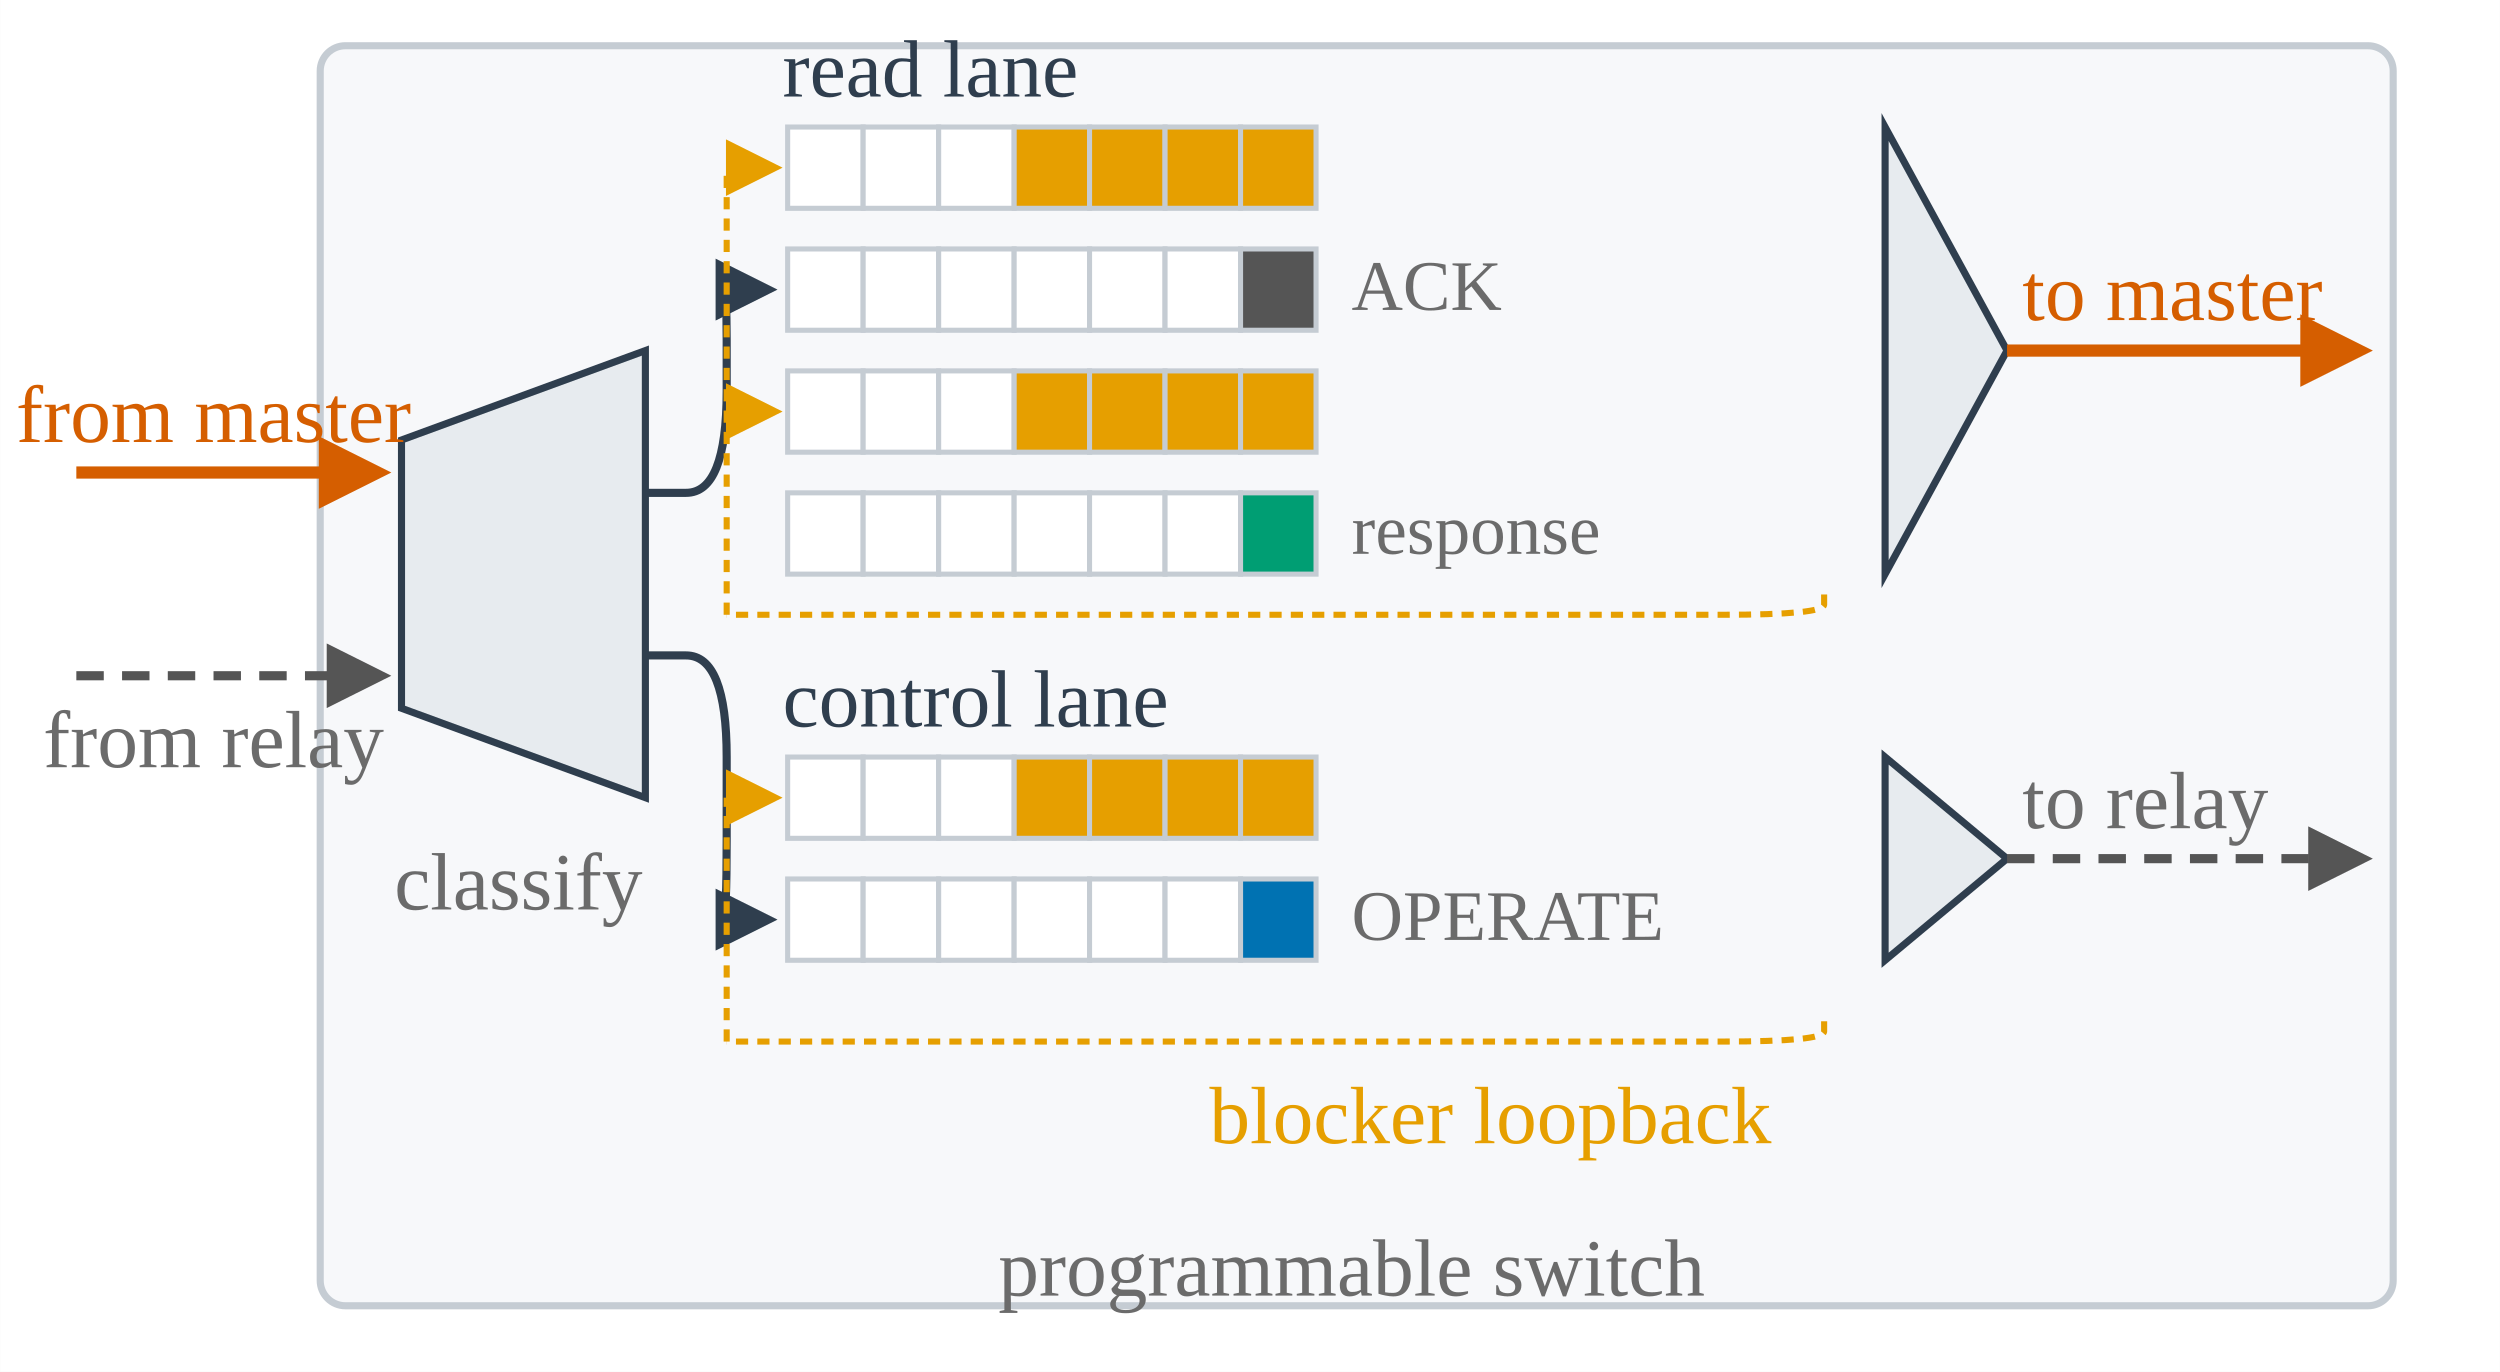
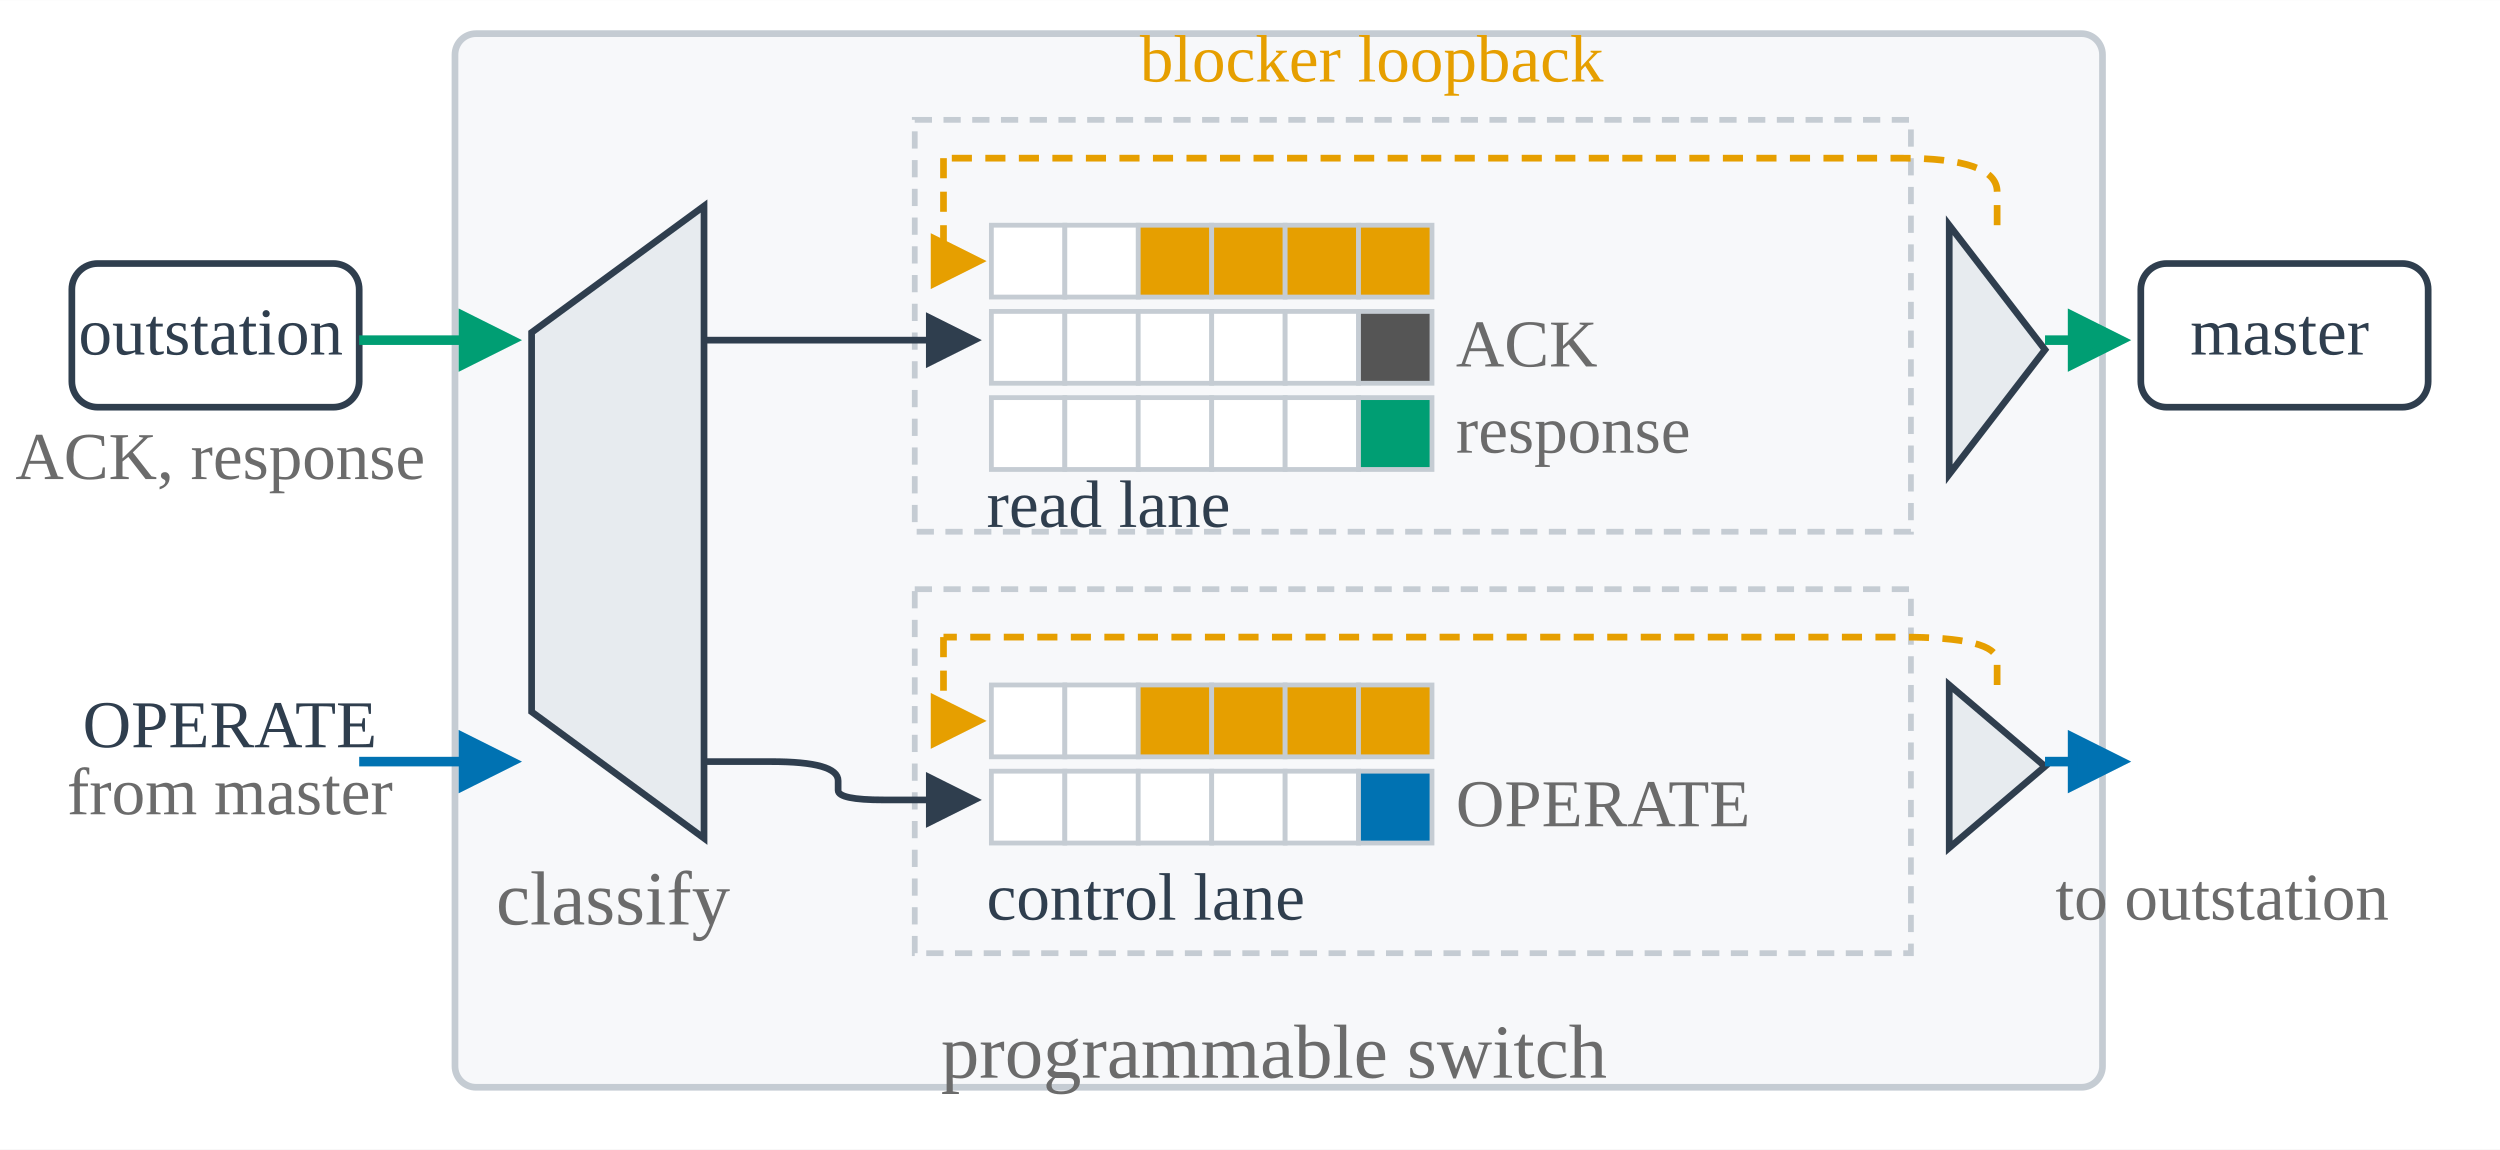
- <svg xmlns="http://www.w3.org/2000/svg" viewBox="0 0 246 135" width="3.417in" height="1.875in" role="img" aria-labelledby="des-title des-desc">
-   <rect width="246" height="135" fill="#ffffff" />
+ <svg xmlns="http://www.w3.org/2000/svg" viewBox="0 0 261 120" width="3.625in" height="1.667in" role="img" aria-labelledby="des-title des-desc">
+   <rect width="261" height="120" fill="#ffffff" />
  <defs />
  <g>
    <g data-cell-id="0">
      <g data-cell-id="1">
        <g data-cell-id="c2">
          <g transform="translate(0.5,0.5)">
-             <rect x="31" y="4" width="204" height="124" rx="2.48" ry="2.48" fill="#f7f8fa" stroke="#c5ccd3" stroke-width="0.7" pointer-events="all" />
+             <rect x="47" y="3" width="172" height="110" rx="2.2" ry="2.2" fill="#f7f8fa" stroke="#c5ccd3" stroke-width="0.7" pointer-events="all" />
          </g>
        </g>
        <g data-cell-id="c3">
          <g>
-             <rect x="31" y="120" width="204" height="9" fill="none" stroke="none" pointer-events="all" />
+             <rect x="47" y="105" width="172" height="9" fill="none" stroke="none" pointer-events="all" />
          </g>
          <g>
            <g fill="#6B6B6B" font-family="'Times New Roman'" text-anchor="middle" font-size="8px">
-               <text x="133" y="127.5">programmable switch</text>
+               <text x="133" y="112.5">programmable switch</text>
            </g>
          </g>
        </g>
        <g data-cell-id="c4">
          <g transform="translate(0.5,0.5)">
-             <path d="M 29 68 L 37.8 44 L 64.2 44 L 73 68 Z" fill="#e7ebef" stroke="#2f3e4e" stroke-width="0.7" stroke-miterlimit="10" transform="rotate(270,51,56)" pointer-events="all" />
+             <rect x="7" y="27" width="30" height="15" rx="2.7" ry="2.7" fill="#ffffff" stroke="#2f3e4e" stroke-width="0.7" pointer-events="all" />
+           </g>
+           <g>
+             <g fill="#2F3E4E" font-family="'Times New Roman'" text-anchor="middle" font-size="7px">
+               <text x="22" y="37">outstation</text>
+             </g>
          </g>
        </g>
        <g data-cell-id="c5">
-           <g>
-             <rect x="33" y="82" width="36" height="9" fill="none" stroke="none" pointer-events="all" />
+           <g transform="translate(0.5,0.5)">
+             <rect x="223" y="27" width="30" height="15" rx="2.7" ry="2.7" fill="#ffffff" stroke="#2f3e4e" stroke-width="0.7" pointer-events="all" />
+           </g>
+           <g>
+             <g fill="#2F3E4E" font-family="'Times New Roman'" text-anchor="middle" font-size="7px">
+               <text x="238" y="37">master</text>
+             </g>
+           </g>
+         </g>
+         <g data-cell-id="c6">
+           <g>
+             <rect x="7" y="43" width="32" height="9" fill="none" stroke="none" pointer-events="all" />
+           </g>
+           <g>
+             <g fill="#6B6B6B" font-family="'Times New Roman'" text-anchor="middle" font-size="7px">
+               <text x="23" y="50">ACK, response</text>
+             </g>
+           </g>
+         </g>
+         <g data-cell-id="c7">
+           <g>
+             <rect x="7" y="71" width="34" height="9" fill="none" stroke="none" pointer-events="all" />
+           </g>
+           <g>
+             <g fill="#2F3E4E" font-family="'Times New Roman'" text-anchor="middle" font-size="7px">
+               <text x="24" y="78">OPERATE</text>
+             </g>
+           </g>
+         </g>
+         <g data-cell-id="c8">
+           <g>
+             <rect x="7" y="78" width="34" height="9" fill="none" stroke="none" pointer-events="all" />
+           </g>
+           <g>
+             <g fill="#6B6B6B" font-family="'Times New Roman'" text-anchor="middle" font-size="7px">
+               <text x="24" y="85">from master</text>
+             </g>
+           </g>
+         </g>
+         <g data-cell-id="c9">
+           <g transform="translate(0.5,0.5)">
+             <path d="M 31 63 L 44.2 45 L 83.8 45 L 97 63 Z" fill="#e7ebef" stroke="#2f3e4e" stroke-width="0.7" stroke-miterlimit="10" transform="rotate(270,64,54)" pointer-events="all" />
+           </g>
+         </g>
+         <g data-cell-id="c10">
+           <g>
+             <rect x="49" y="89" width="30" height="9" fill="none" stroke="none" pointer-events="all" />
          </g>
          <g>
            <g fill="#6B6B6B" font-family="'Times New Roman'" text-anchor="middle" font-size="8px">
-               <text x="51" y="89.5">classify</text>
-             </g>
-           </g>
-         </g>
-         <g data-cell-id="c6">
-           <g transform="translate(0.5,0.5)">
-             <path d="M 7 46 L 31.46 46" fill="none" stroke="#d55e00" stroke-width="1.2" stroke-miterlimit="10" pointer-events="stroke" />
-             <path d="M 36.66 46 L 31.46 48.6 L 31.46 43.4 Z" fill="#d55e00" stroke="#d55e00" stroke-width="1.2" stroke-miterlimit="10" pointer-events="all" />
-           </g>
-         </g>
-         <g data-cell-id="c7">
-           <g>
-             <rect x="5" y="36" width="32" height="9" fill="none" stroke="none" pointer-events="all" />
-           </g>
-           <g>
-             <g fill="#D55E00" font-family="'Times New Roman'" text-anchor="middle" font-size="8px">
-               <text x="21" y="43.5">from master</text>
-             </g>
-           </g>
-         </g>
-         <g data-cell-id="c8">
-           <g transform="translate(0.5,0.5)">
-             <path d="M 7 66 L 32.09 66" fill="none" stroke="#555555" stroke-width="0.9" stroke-miterlimit="10" stroke-dasharray="2.7 1.8" pointer-events="stroke" />
-             <path d="M 36.99 66 L 32.09 68.45 L 32.09 63.55 Z" fill="#555555" stroke="#555555" stroke-width="0.9" stroke-miterlimit="10" pointer-events="all" />
-           </g>
-         </g>
-         <g data-cell-id="c9">
-           <g>
-             <rect x="5" y="68" width="32" height="9" fill="none" stroke="none" pointer-events="all" />
-           </g>
-           <g>
-             <g fill="#6B6B6B" font-family="'Times New Roman'" text-anchor="middle" font-size="8px">
-               <text x="21" y="75.5">from relay</text>
-             </g>
-           </g>
-         </g>
-         <g data-cell-id="c10">
-           <g>
-             <rect x="77" y="2" width="120" height="9" fill="none" stroke="none" pointer-events="all" />
-           </g>
-           <g>
-             <g fill="#2F3E4E" font-family="'Times New Roman'" text-anchor="start" font-size="8px">
-               <text x="77" y="9.5">read lane</text>
+               <text x="64" y="96.5">classify</text>
            </g>
          </g>
        </g>
        <g data-cell-id="c11">
          <g transform="translate(0.5,0.5)">
-             <rect x="77" y="12" width="7.43" height="8" fill="#ffffff" stroke="#c5ccd3" stroke-width="0.5" pointer-events="all" />
+             <path d="M 37 35 L 47.88 35" fill="none" stroke="#009e73" stroke-miterlimit="10" pointer-events="stroke" />
+             <path d="M 52.88 35 L 47.88 37.5 L 47.88 32.5 Z" fill="#009e73" stroke="#009e73" stroke-miterlimit="10" pointer-events="all" />
          </g>
        </g>
        <g data-cell-id="c12">
          <g transform="translate(0.5,0.5)">
-             <rect x="84.43" y="12" width="7.43" height="8" fill="#ffffff" stroke="#c5ccd3" stroke-width="0.5" pointer-events="all" />
+             <path d="M 37 79 L 47.88 79" fill="none" stroke="#0072b2" stroke-miterlimit="10" pointer-events="stroke" />
+             <path d="M 52.88 79 L 47.88 81.5 L 47.88 76.5 Z" fill="#0072b2" stroke="#0072b2" stroke-miterlimit="10" pointer-events="all" />
          </g>
        </g>
        <g data-cell-id="c13">
          <g transform="translate(0.5,0.5)">
-             <rect x="91.86" y="12" width="7.43" height="8" fill="#ffffff" stroke="#c5ccd3" stroke-width="0.5" pointer-events="all" />
+             <rect x="95" y="12" width="104" height="43" fill="none" stroke="#c5ccd3" stroke-width="0.6" stroke-dasharray="1.8 1.2" pointer-events="all" />
          </g>
        </g>
        <g data-cell-id="c14">
          <g transform="translate(0.5,0.5)">
-             <rect x="99.29" y="12" width="7.43" height="8" fill="#e69f00" stroke="#c5ccd3" stroke-width="0.5" pointer-events="all" />
+             <rect x="103" y="23" width="7.67" height="7.5" fill="#ffffff" stroke="#c5ccd3" stroke-width="0.5" pointer-events="all" />
          </g>
        </g>
        <g data-cell-id="c15">
          <g transform="translate(0.5,0.5)">
-             <rect x="106.71" y="12" width="7.43" height="8" fill="#e69f00" stroke="#c5ccd3" stroke-width="0.5" pointer-events="all" />
+             <rect x="110.67" y="23" width="7.67" height="7.5" fill="#ffffff" stroke="#c5ccd3" stroke-width="0.5" pointer-events="all" />
          </g>
        </g>
        <g data-cell-id="c16">
          <g transform="translate(0.5,0.5)">
-             <rect x="114.14" y="12" width="7.43" height="8" fill="#e69f00" stroke="#c5ccd3" stroke-width="0.5" pointer-events="all" />
+             <rect x="118.33" y="23" width="7.67" height="7.5" fill="#e69f00" stroke="#c5ccd3" stroke-width="0.5" pointer-events="all" />
          </g>
        </g>
        <g data-cell-id="c17">
          <g transform="translate(0.5,0.5)">
-             <rect x="121.57" y="12" width="7.43" height="8" fill="#e69f00" stroke="#c5ccd3" stroke-width="0.5" pointer-events="all" />
+             <rect x="126" y="23" width="7.67" height="7.5" fill="#e69f00" stroke="#c5ccd3" stroke-width="0.5" pointer-events="all" />
          </g>
        </g>
        <g data-cell-id="c18">
-           <g>
-             <rect x="133" y="11.5" width="48" height="9" fill="none" stroke="none" pointer-events="all" />
+           <g transform="translate(0.5,0.5)">
+             <rect x="133.67" y="23" width="7.67" height="7.5" fill="#e69f00" stroke="#c5ccd3" stroke-width="0.5" pointer-events="all" />
          </g>
        </g>
        <g data-cell-id="c19">
          <g transform="translate(0.5,0.5)">
-             <rect x="77" y="24" width="7.43" height="8" fill="#ffffff" stroke="#c5ccd3" stroke-width="0.5" pointer-events="all" />
+             <rect x="141.33" y="23" width="7.67" height="7.5" fill="#e69f00" stroke="#c5ccd3" stroke-width="0.5" pointer-events="all" />
          </g>
        </g>
        <g data-cell-id="c20">
          <g transform="translate(0.5,0.5)">
-             <rect x="84.43" y="24" width="7.43" height="8" fill="#ffffff" stroke="#c5ccd3" stroke-width="0.5" pointer-events="all" />
+             <rect x="103" y="32" width="7.67" height="7.5" fill="#ffffff" stroke="#c5ccd3" stroke-width="0.5" pointer-events="all" />
          </g>
        </g>
        <g data-cell-id="c21">
          <g transform="translate(0.5,0.5)">
-             <rect x="91.86" y="24" width="7.43" height="8" fill="#ffffff" stroke="#c5ccd3" stroke-width="0.5" pointer-events="all" />
+             <rect x="110.67" y="32" width="7.67" height="7.5" fill="#ffffff" stroke="#c5ccd3" stroke-width="0.5" pointer-events="all" />
          </g>
        </g>
        <g data-cell-id="c22">
          <g transform="translate(0.5,0.5)">
-             <rect x="99.29" y="24" width="7.43" height="8" fill="#ffffff" stroke="#c5ccd3" stroke-width="0.5" pointer-events="all" />
+             <rect x="118.33" y="32" width="7.67" height="7.5" fill="#ffffff" stroke="#c5ccd3" stroke-width="0.5" pointer-events="all" />
          </g>
        </g>
        <g data-cell-id="c23">
          <g transform="translate(0.5,0.5)">
-             <rect x="106.71" y="24" width="7.43" height="8" fill="#ffffff" stroke="#c5ccd3" stroke-width="0.5" pointer-events="all" />
+             <rect x="126" y="32" width="7.67" height="7.5" fill="#ffffff" stroke="#c5ccd3" stroke-width="0.5" pointer-events="all" />
          </g>
        </g>
        <g data-cell-id="c24">
          <g transform="translate(0.5,0.5)">
-             <rect x="114.14" y="24" width="7.43" height="8" fill="#ffffff" stroke="#c5ccd3" stroke-width="0.5" pointer-events="all" />
+             <rect x="133.67" y="32" width="7.67" height="7.5" fill="#ffffff" stroke="#c5ccd3" stroke-width="0.5" pointer-events="all" />
          </g>
        </g>
        <g data-cell-id="c25">
          <g transform="translate(0.5,0.5)">
-             <rect x="121.57" y="24" width="7.43" height="8" fill="#555555" stroke="#c5ccd3" stroke-width="0.5" pointer-events="all" />
+             <rect x="141.33" y="32" width="7.67" height="7.5" fill="#555555" stroke="#c5ccd3" stroke-width="0.5" pointer-events="all" />
          </g>
        </g>
        <g data-cell-id="c26">
          <g>
-             <rect x="133" y="23.5" width="48" height="9" fill="none" stroke="none" pointer-events="all" />
+             <rect x="152" y="31.25" width="40" height="9" fill="none" stroke="none" pointer-events="all" />
          </g>
          <g>
            <g fill="#6B6B6B" font-family="'Times New Roman'" text-anchor="start" font-size="7px">
-               <text x="133" y="30.5">ACK</text>
+               <text x="152" y="38.25">ACK</text>
            </g>
          </g>
        </g>
        <g data-cell-id="c27">
          <g transform="translate(0.5,0.5)">
-             <rect x="77" y="36" width="7.43" height="8" fill="#ffffff" stroke="#c5ccd3" stroke-width="0.5" pointer-events="all" />
+             <rect x="103" y="41" width="7.67" height="7.5" fill="#ffffff" stroke="#c5ccd3" stroke-width="0.5" pointer-events="all" />
          </g>
        </g>
        <g data-cell-id="c28">
          <g transform="translate(0.5,0.5)">
-             <rect x="84.43" y="36" width="7.43" height="8" fill="#ffffff" stroke="#c5ccd3" stroke-width="0.5" pointer-events="all" />
+             <rect x="110.67" y="41" width="7.67" height="7.5" fill="#ffffff" stroke="#c5ccd3" stroke-width="0.5" pointer-events="all" />
          </g>
        </g>
        <g data-cell-id="c29">
          <g transform="translate(0.5,0.5)">
-             <rect x="91.86" y="36" width="7.43" height="8" fill="#ffffff" stroke="#c5ccd3" stroke-width="0.5" pointer-events="all" />
+             <rect x="118.33" y="41" width="7.67" height="7.5" fill="#ffffff" stroke="#c5ccd3" stroke-width="0.5" pointer-events="all" />
          </g>
        </g>
        <g data-cell-id="c30">
          <g transform="translate(0.5,0.5)">
-             <rect x="99.29" y="36" width="7.43" height="8" fill="#e69f00" stroke="#c5ccd3" stroke-width="0.5" pointer-events="all" />
+             <rect x="126" y="41" width="7.67" height="7.5" fill="#ffffff" stroke="#c5ccd3" stroke-width="0.5" pointer-events="all" />
          </g>
        </g>
        <g data-cell-id="c31">
          <g transform="translate(0.5,0.5)">
-             <rect x="106.71" y="36" width="7.43" height="8" fill="#e69f00" stroke="#c5ccd3" stroke-width="0.5" pointer-events="all" />
+             <rect x="133.67" y="41" width="7.67" height="7.5" fill="#ffffff" stroke="#c5ccd3" stroke-width="0.5" pointer-events="all" />
          </g>
        </g>
        <g data-cell-id="c32">
          <g transform="translate(0.5,0.5)">
-             <rect x="114.14" y="36" width="7.43" height="8" fill="#e69f00" stroke="#c5ccd3" stroke-width="0.5" pointer-events="all" />
+             <rect x="141.33" y="41" width="7.67" height="7.5" fill="#009e73" stroke="#c5ccd3" stroke-width="0.5" pointer-events="all" />
          </g>
        </g>
        <g data-cell-id="c33">
-           <g transform="translate(0.5,0.5)">
-             <rect x="121.57" y="36" width="7.43" height="8" fill="#e69f00" stroke="#c5ccd3" stroke-width="0.5" pointer-events="all" />
+           <g>
+             <rect x="152" y="40.25" width="40" height="9" fill="none" stroke="none" pointer-events="all" />
+           </g>
+           <g>
+             <g fill="#6B6B6B" font-family="'Times New Roman'" text-anchor="start" font-size="7px">
+               <text x="152" y="47.25">response</text>
+             </g>
          </g>
        </g>
        <g data-cell-id="c34">
          <g>
-             <rect x="133" y="35.5" width="48" height="9" fill="none" stroke="none" pointer-events="all" />
+             <rect x="103" y="48" width="60" height="9" fill="none" stroke="none" pointer-events="all" />
+           </g>
+           <g>
+             <g fill="#2F3E4E" font-family="'Times New Roman'" text-anchor="start" font-size="7px">
+               <text x="103" y="55">read lane</text>
+             </g>
          </g>
        </g>
        <g data-cell-id="c35">
          <g transform="translate(0.5,0.5)">
-             <rect x="77" y="48" width="7.43" height="8" fill="#ffffff" stroke="#c5ccd3" stroke-width="0.5" pointer-events="all" />
+             <rect x="95" y="61" width="104" height="38" fill="none" stroke="#c5ccd3" stroke-width="0.6" stroke-dasharray="1.8 1.2" pointer-events="all" />
          </g>
        </g>
        <g data-cell-id="c36">
          <g transform="translate(0.5,0.5)">
-             <rect x="84.43" y="48" width="7.43" height="8" fill="#ffffff" stroke="#c5ccd3" stroke-width="0.5" pointer-events="all" />
+             <rect x="103" y="71" width="7.67" height="7.5" fill="#ffffff" stroke="#c5ccd3" stroke-width="0.5" pointer-events="all" />
          </g>
        </g>
        <g data-cell-id="c37">
          <g transform="translate(0.5,0.5)">
-             <rect x="91.86" y="48" width="7.43" height="8" fill="#ffffff" stroke="#c5ccd3" stroke-width="0.5" pointer-events="all" />
+             <rect x="110.67" y="71" width="7.67" height="7.5" fill="#ffffff" stroke="#c5ccd3" stroke-width="0.5" pointer-events="all" />
          </g>
        </g>
        <g data-cell-id="c38">
          <g transform="translate(0.5,0.5)">
-             <rect x="99.29" y="48" width="7.43" height="8" fill="#ffffff" stroke="#c5ccd3" stroke-width="0.5" pointer-events="all" />
+             <rect x="118.33" y="71" width="7.67" height="7.5" fill="#e69f00" stroke="#c5ccd3" stroke-width="0.5" pointer-events="all" />
          </g>
        </g>
        <g data-cell-id="c39">
          <g transform="translate(0.5,0.5)">
-             <rect x="106.71" y="48" width="7.43" height="8" fill="#ffffff" stroke="#c5ccd3" stroke-width="0.5" pointer-events="all" />
+             <rect x="126" y="71" width="7.67" height="7.5" fill="#e69f00" stroke="#c5ccd3" stroke-width="0.5" pointer-events="all" />
          </g>
        </g>
        <g data-cell-id="c40">
          <g transform="translate(0.5,0.5)">
-             <rect x="114.14" y="48" width="7.43" height="8" fill="#ffffff" stroke="#c5ccd3" stroke-width="0.5" pointer-events="all" />
+             <rect x="133.67" y="71" width="7.67" height="7.5" fill="#e69f00" stroke="#c5ccd3" stroke-width="0.5" pointer-events="all" />
          </g>
        </g>
        <g data-cell-id="c41">
          <g transform="translate(0.5,0.5)">
-             <rect x="121.57" y="48" width="7.43" height="8" fill="#009e73" stroke="#c5ccd3" stroke-width="0.5" pointer-events="all" />
+             <rect x="141.33" y="71" width="7.67" height="7.5" fill="#e69f00" stroke="#c5ccd3" stroke-width="0.5" pointer-events="all" />
          </g>
        </g>
        <g data-cell-id="c42">
-           <g>
-             <rect x="133" y="47.5" width="48" height="9" fill="none" stroke="none" pointer-events="all" />
+           <g transform="translate(0.5,0.5)">
+             <rect x="103" y="80" width="7.67" height="7.5" fill="#ffffff" stroke="#c5ccd3" stroke-width="0.5" pointer-events="all" />
+           </g>
+         </g>
+         <g data-cell-id="c43">
+           <g transform="translate(0.5,0.5)">
+             <rect x="110.67" y="80" width="7.67" height="7.5" fill="#ffffff" stroke="#c5ccd3" stroke-width="0.5" pointer-events="all" />
+           </g>
+         </g>
+         <g data-cell-id="c44">
+           <g transform="translate(0.5,0.5)">
+             <rect x="118.33" y="80" width="7.67" height="7.5" fill="#ffffff" stroke="#c5ccd3" stroke-width="0.5" pointer-events="all" />
+           </g>
+         </g>
+         <g data-cell-id="c45">
+           <g transform="translate(0.5,0.5)">
+             <rect x="126" y="80" width="7.67" height="7.5" fill="#ffffff" stroke="#c5ccd3" stroke-width="0.5" pointer-events="all" />
+           </g>
+         </g>
+         <g data-cell-id="c46">
+           <g transform="translate(0.5,0.5)">
+             <rect x="133.67" y="80" width="7.67" height="7.5" fill="#ffffff" stroke="#c5ccd3" stroke-width="0.5" pointer-events="all" />
+           </g>
+         </g>
+         <g data-cell-id="c47">
+           <g transform="translate(0.5,0.5)">
+             <rect x="141.33" y="80" width="7.67" height="7.5" fill="#0072b2" stroke="#c5ccd3" stroke-width="0.5" pointer-events="all" />
+           </g>
+         </g>
+         <g data-cell-id="c48">
+           <g>
+             <rect x="152" y="79.25" width="40" height="9" fill="none" stroke="none" pointer-events="all" />
          </g>
          <g>
            <g fill="#6B6B6B" font-family="'Times New Roman'" text-anchor="start" font-size="7px">
-               <text x="133" y="54.5">response</text>
-             </g>
-           </g>
-         </g>
-         <g data-cell-id="c43">
-           <g>
-             <rect x="77" y="64" width="120" height="9" fill="none" stroke="none" pointer-events="all" />
-           </g>
-           <g>
-             <g fill="#2F3E4E" font-family="'Times New Roman'" text-anchor="start" font-size="8px">
-               <text x="77" y="71.5">control lane</text>
-             </g>
-           </g>
-         </g>
-         <g data-cell-id="c44">
-           <g transform="translate(0.5,0.5)">
-             <rect x="77" y="74" width="7.43" height="8" fill="#ffffff" stroke="#c5ccd3" stroke-width="0.5" pointer-events="all" />
-           </g>
-         </g>
-         <g data-cell-id="c45">
-           <g transform="translate(0.5,0.5)">
-             <rect x="84.43" y="74" width="7.43" height="8" fill="#ffffff" stroke="#c5ccd3" stroke-width="0.5" pointer-events="all" />
-           </g>
-         </g>
-         <g data-cell-id="c46">
-           <g transform="translate(0.5,0.5)">
-             <rect x="91.86" y="74" width="7.43" height="8" fill="#ffffff" stroke="#c5ccd3" stroke-width="0.5" pointer-events="all" />
-           </g>
-         </g>
-         <g data-cell-id="c47">
-           <g transform="translate(0.5,0.5)">
-             <rect x="99.29" y="74" width="7.43" height="8" fill="#e69f00" stroke="#c5ccd3" stroke-width="0.5" pointer-events="all" />
-           </g>
-         </g>
-         <g data-cell-id="c48">
-           <g transform="translate(0.5,0.5)">
-             <rect x="106.71" y="74" width="7.43" height="8" fill="#e69f00" stroke="#c5ccd3" stroke-width="0.5" pointer-events="all" />
+               <text x="152" y="86.25">OPERATE</text>
+             </g>
          </g>
        </g>
        <g data-cell-id="c49">
-           <g transform="translate(0.5,0.5)">
-             <rect x="114.14" y="74" width="7.43" height="8" fill="#e69f00" stroke="#c5ccd3" stroke-width="0.5" pointer-events="all" />
+           <g>
+             <rect x="103" y="89" width="60" height="9" fill="none" stroke="none" pointer-events="all" />
+           </g>
+           <g>
+             <g fill="#2F3E4E" font-family="'Times New Roman'" text-anchor="start" font-size="7px">
+               <text x="103" y="96">control lane</text>
+             </g>
          </g>
        </g>
        <g data-cell-id="c50">
          <g transform="translate(0.5,0.5)">
-             <rect x="121.57" y="74" width="7.43" height="8" fill="#e69f00" stroke="#c5ccd3" stroke-width="0.5" pointer-events="all" />
+             <path d="M 73 35 L 96.52 35" fill="none" stroke="#2f3e4e" stroke-width="0.7" stroke-miterlimit="10" pointer-events="stroke" />
+             <path d="M 101.22 35 L 96.52 37.35 L 96.52 32.65 Z" fill="#2f3e4e" stroke="#2f3e4e" stroke-width="0.7" stroke-miterlimit="10" pointer-events="all" />
          </g>
        </g>
        <g data-cell-id="c51">
-           <g>
-             <rect x="133" y="73.5" width="48" height="9" fill="none" stroke="none" pointer-events="all" />
+           <g transform="translate(0.5,0.5)">
+             <path d="M 73 79 L 80 79 Q 87 79 87 81 L 87 82 Q 87 83 91.76 83 L 96.52 83" fill="none" stroke="#2f3e4e" stroke-width="0.7" stroke-miterlimit="10" pointer-events="stroke" />
+             <path d="M 101.22 83 L 96.52 85.35 L 96.52 80.65 Z" fill="#2f3e4e" stroke="#2f3e4e" stroke-width="0.7" stroke-miterlimit="10" pointer-events="all" />
          </g>
        </g>
        <g data-cell-id="c52">
          <g transform="translate(0.5,0.5)">
-             <rect x="77" y="86" width="7.43" height="8" fill="#ffffff" stroke="#c5ccd3" stroke-width="0.5" pointer-events="all" />
+             <path d="M 203 23 L 213 36 L 203 49 Z" fill="#e7ebef" stroke="#2f3e4e" stroke-width="0.7" stroke-miterlimit="10" pointer-events="all" />
          </g>
        </g>
        <g data-cell-id="c53">
          <g transform="translate(0.5,0.5)">
-             <rect x="84.43" y="86" width="7.43" height="8" fill="#ffffff" stroke="#c5ccd3" stroke-width="0.5" pointer-events="all" />
+             <path d="M 203 71 L 213 79.5 L 203 88 Z" fill="#e7ebef" stroke="#2f3e4e" stroke-width="0.7" stroke-miterlimit="10" pointer-events="all" />
          </g>
        </g>
        <g data-cell-id="c54">
          <g transform="translate(0.5,0.5)">
-             <rect x="91.86" y="86" width="7.43" height="8" fill="#ffffff" stroke="#c5ccd3" stroke-width="0.5" pointer-events="all" />
+             <path d="M 213 35 L 215.88 35" fill="none" stroke="#009e73" stroke-miterlimit="10" pointer-events="stroke" />
+             <path d="M 220.88 35 L 215.88 37.5 L 215.88 32.5 Z" fill="#009e73" stroke="#009e73" stroke-miterlimit="10" pointer-events="all" />
          </g>
        </g>
        <g data-cell-id="c55">
          <g transform="translate(0.5,0.5)">
-             <rect x="99.29" y="86" width="7.43" height="8" fill="#ffffff" stroke="#c5ccd3" stroke-width="0.5" pointer-events="all" />
+             <path d="M 213 79 L 215.88 79" fill="none" stroke="#0072b2" stroke-miterlimit="10" pointer-events="stroke" />
+             <path d="M 220.88 79 L 215.88 81.5 L 215.88 76.5 Z" fill="#0072b2" stroke="#0072b2" stroke-miterlimit="10" pointer-events="all" />
          </g>
        </g>
        <g data-cell-id="c56">
-           <g transform="translate(0.5,0.5)">
-             <rect x="106.71" y="86" width="7.43" height="8" fill="#ffffff" stroke="#c5ccd3" stroke-width="0.5" pointer-events="all" />
+           <g>
+             <rect x="209" y="89" width="46" height="9" fill="none" stroke="none" pointer-events="all" />
+           </g>
+           <g>
+             <g fill="#6B6B6B" font-family="'Times New Roman'" text-anchor="middle" font-size="7px">
+               <text x="232" y="96">to outstation</text>
+             </g>
          </g>
        </g>
        <g data-cell-id="c57">
          <g transform="translate(0.5,0.5)">
-             <rect x="114.14" y="86" width="7.43" height="8" fill="#ffffff" stroke="#c5ccd3" stroke-width="0.5" pointer-events="all" />
+             <path d="M 208 23 L 208 19.5 Q 208 16 198 16 L 98 16" fill="none" stroke="#e69f00" stroke-width="0.7" stroke-miterlimit="10" stroke-dasharray="2.1 1.4" pointer-events="stroke" />
          </g>
        </g>
        <g data-cell-id="c58">
          <g transform="translate(0.5,0.5)">
-             <rect x="121.57" y="86" width="7.43" height="8" fill="#0072b2" stroke="#c5ccd3" stroke-width="0.5" pointer-events="all" />
+             <path d="M 98 16 L 98 26.75" fill="none" stroke="#e69f00" stroke-width="0.7" stroke-miterlimit="10" stroke-dasharray="2.1 1.4" pointer-events="stroke" />
          </g>
        </g>
        <g data-cell-id="c59">
-           <g>
-             <rect x="133" y="85.5" width="48" height="9" fill="none" stroke="none" pointer-events="all" />
-           </g>
-           <g>
-             <g fill="#6B6B6B" font-family="'Times New Roman'" text-anchor="start" font-size="7px">
-               <text x="133" y="92.5">OPERATE</text>
-             </g>
+           <g transform="translate(0.5,0.5)">
+             <path d="M 98 26.75 L 97.02 26.75" fill="none" stroke="#e69f00" stroke-width="0.7" stroke-miterlimit="10" stroke-dasharray="2.1 1.4" pointer-events="stroke" />
+             <path d="M 101.72 26.75 L 97.02 29.1 L 97.02 24.4 Z" fill="#e69f00" stroke="#e69f00" stroke-width="0.7" stroke-miterlimit="10" pointer-events="all" />
          </g>
        </g>
        <g data-cell-id="c60">
          <g transform="translate(0.5,0.5)">
-             <path d="M 63 48 L 67 48 Q 71 48 71 38 L 71 33 Q 71 28 70.65 28 L 70.31 28" fill="none" stroke="#2f3e4e" stroke-width="0.8" stroke-miterlimit="10" pointer-events="stroke" />
-             <path d="M 75.11 28 L 70.31 30.4 L 70.31 25.6 Z" fill="#2f3e4e" stroke="#2f3e4e" stroke-width="0.8" stroke-miterlimit="10" pointer-events="all" />
+             <path d="M 208 71 L 208 68.5 Q 208 66 198 66 L 98 66" fill="none" stroke="#e69f00" stroke-width="0.7" stroke-miterlimit="10" stroke-dasharray="2.1 1.4" pointer-events="stroke" />
          </g>
        </g>
        <g data-cell-id="c61">
          <g transform="translate(0.5,0.5)">
-             <path d="M 63 64 L 67 64 Q 71 64 71 74 L 71 82 Q 71 90 70.65 90 L 70.31 90" fill="none" stroke="#2f3e4e" stroke-width="0.8" stroke-miterlimit="10" pointer-events="stroke" />
-             <path d="M 75.11 90 L 70.31 92.4 L 70.31 87.6 Z" fill="#2f3e4e" stroke="#2f3e4e" stroke-width="0.8" stroke-miterlimit="10" pointer-events="all" />
+             <path d="M 98 66 L 98 74.75" fill="none" stroke="#e69f00" stroke-width="0.7" stroke-miterlimit="10" stroke-dasharray="2.1 1.4" pointer-events="stroke" />
          </g>
        </g>
        <g data-cell-id="c62">
          <g transform="translate(0.5,0.5)">
-             <path d="M 185 12 L 197 34 L 185 56 Z" fill="#e7ebef" stroke="#2f3e4e" stroke-width="0.7" stroke-miterlimit="10" pointer-events="all" />
+             <path d="M 98 74.75 L 97.02 74.75" fill="none" stroke="#e69f00" stroke-width="0.7" stroke-miterlimit="10" stroke-dasharray="2.1 1.4" pointer-events="stroke" />
+             <path d="M 101.72 74.75 L 97.02 77.1 L 97.02 72.4 Z" fill="#e69f00" stroke="#e69f00" stroke-width="0.7" stroke-miterlimit="10" pointer-events="all" />
          </g>
        </g>
        <g data-cell-id="c63">
-           <g transform="translate(0.5,0.5)">
-             <path d="M 185 74 L 197 84 L 185 94 Z" fill="#e7ebef" stroke="#2f3e4e" stroke-width="0.7" stroke-miterlimit="10" pointer-events="all" />
-           </g>
-         </g>
-         <g data-cell-id="c64">
-           <g transform="translate(0.5,0.5)">
-             <path d="M 197 34 L 226.46 34" fill="none" stroke="#d55e00" stroke-width="1.2" stroke-miterlimit="10" pointer-events="stroke" />
-             <path d="M 231.66 34 L 226.46 36.6 L 226.46 31.4 Z" fill="#d55e00" stroke="#d55e00" stroke-width="1.2" stroke-miterlimit="10" pointer-events="all" />
-           </g>
-         </g>
-         <g data-cell-id="c65">
-           <g>
-             <rect x="199" y="24" width="36" height="9" fill="none" stroke="none" pointer-events="all" />
-           </g>
-           <g>
-             <g fill="#D55E00" font-family="'Times New Roman'" text-anchor="start" font-size="8px">
-               <text x="199" y="31.5">to master</text>
-             </g>
-           </g>
-         </g>
-         <g data-cell-id="c66">
-           <g transform="translate(0.5,0.5)">
-             <path d="M 197 84 L 227.09 84" fill="none" stroke="#555555" stroke-width="0.9" stroke-miterlimit="10" stroke-dasharray="2.7 1.8" pointer-events="stroke" />
-             <path d="M 231.99 84 L 227.09 86.45 L 227.09 81.55 Z" fill="#555555" stroke="#555555" stroke-width="0.9" stroke-miterlimit="10" pointer-events="all" />
-           </g>
-         </g>
-         <g data-cell-id="c67">
-           <g>
-             <rect x="199" y="74" width="36" height="9" fill="none" stroke="none" pointer-events="all" />
-           </g>
-           <g>
-             <g fill="#6B6B6B" font-family="'Times New Roman'" text-anchor="start" font-size="8px">
-               <text x="199" y="81.5">to relay</text>
-             </g>
-           </g>
-         </g>
-         <g data-cell-id="c68">
-           <g transform="translate(0.5,0.5)">
-             <path d="M 179 58 L 179 59 Q 179 60 169 60 L 71 60" fill="none" stroke="#e69f00" stroke-width="0.6" stroke-miterlimit="10" stroke-dasharray="1.2 0.9" pointer-events="stroke" />
-           </g>
-         </g>
-         <g data-cell-id="c69">
-           <g transform="translate(0.5,0.5)">
-             <path d="M 71 60 L 71 16" fill="none" stroke="#e69f00" stroke-width="0.6" stroke-miterlimit="10" stroke-dasharray="1.2 0.9" pointer-events="stroke" />
-           </g>
-         </g>
-         <g data-cell-id="c70">
-           <g transform="translate(0.5,0.5)">
-             <path d="M 71 16 L 71.23 16" fill="none" stroke="#e69f00" stroke-width="0.6" stroke-miterlimit="10" stroke-dasharray="1.8 1.2" pointer-events="stroke" />
-             <path d="M 75.83 16 L 71.23 18.3 L 71.23 13.7 Z" fill="#e69f00" stroke="#e69f00" stroke-width="0.6" stroke-miterlimit="10" pointer-events="all" />
-           </g>
-         </g>
-         <g data-cell-id="c71">
-           <g transform="translate(0.5,0.5)">
-             <path d="M 71 40 L 71.23 40" fill="none" stroke="#e69f00" stroke-width="0.6" stroke-miterlimit="10" stroke-dasharray="1.8 1.2" pointer-events="stroke" />
-             <path d="M 75.83 40 L 71.23 42.3 L 71.23 37.7 Z" fill="#e69f00" stroke="#e69f00" stroke-width="0.6" stroke-miterlimit="10" pointer-events="all" />
-           </g>
-         </g>
-         <g data-cell-id="c72">
-           <g transform="translate(0.5,0.5)">
-             <path d="M 179 100 L 179 101 Q 179 102 169 102 L 71 102" fill="none" stroke="#e69f00" stroke-width="0.6" stroke-miterlimit="10" stroke-dasharray="1.2 0.9" pointer-events="stroke" />
-           </g>
-         </g>
-         <g data-cell-id="c73">
-           <g transform="translate(0.5,0.5)">
-             <path d="M 71 102 L 71 78" fill="none" stroke="#e69f00" stroke-width="0.6" stroke-miterlimit="10" stroke-dasharray="1.2 0.9" pointer-events="stroke" />
-           </g>
-         </g>
-         <g data-cell-id="c74">
-           <g transform="translate(0.5,0.5)">
-             <path d="M 71 78 L 71.23 78" fill="none" stroke="#e69f00" stroke-width="0.6" stroke-miterlimit="10" stroke-dasharray="1.8 1.2" pointer-events="stroke" />
-             <path d="M 75.83 78 L 71.23 80.3 L 71.23 75.7 Z" fill="#e69f00" stroke="#e69f00" stroke-width="0.6" stroke-miterlimit="10" pointer-events="all" />
-           </g>
-         </g>
-         <g data-cell-id="c75">
-           <g>
-             <rect x="119" y="105" width="66" height="9" fill="none" stroke="none" pointer-events="all" />
-           </g>
-           <g>
-             <g fill="#E69F00" font-family="'Times New Roman'" text-anchor="start" font-size="8px">
-               <text x="119" y="112.5">blocker loopback</text>
+           <g>
+             <rect x="119" y="2" width="80" height="8" fill="none" stroke="none" pointer-events="all" />
+           </g>
+           <g>
+             <g fill="#E69F00" font-family="'Times New Roman'" text-anchor="start" font-size="7px">
+               <text x="119" y="8.5">blocker loopback</text>
            </g>
          </g>
        </g>
      </g>
    </g>
  </g>
</svg>
